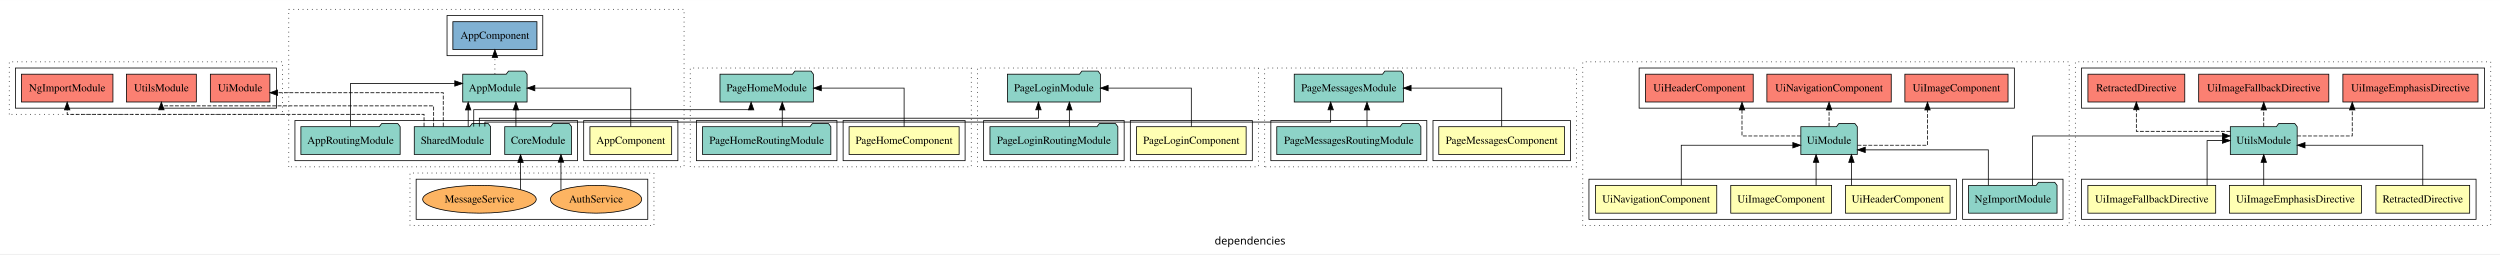
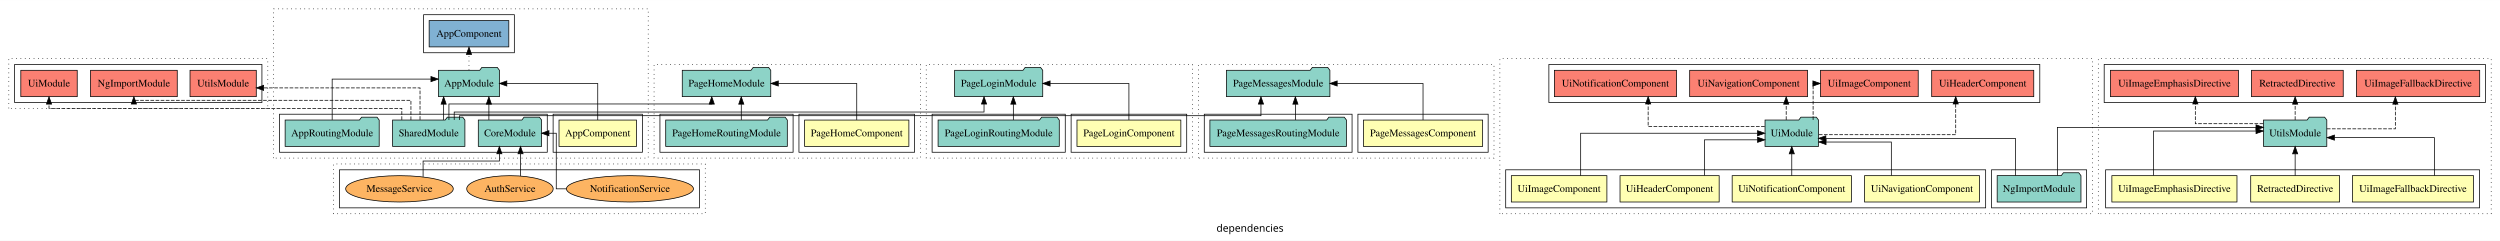
- <svg xmlns="http://www.w3.org/2000/svg" width="3238pt" height="329pt" viewBox="0.00 0.00 3238.00 328.80">
+ <svg xmlns="http://www.w3.org/2000/svg" width="3417pt" height="329pt" viewBox="0.00 0.00 3417.00 328.80">
  <g id="graph0" class="graph" transform="scale(1 1) rotate(0) translate(4 324.8)">
-     <polygon fill="white" stroke="transparent" points="-4,4 -4,-324.8 3234,-324.8 3234,4 -4,4" />
-     <text text-anchor="middle" x="1615" y="-8.2" font-family="sans-serif" font-size="14.00">dependencies</text>
+     <polygon fill="white" stroke="transparent" points="-4,4 -4,-324.8 3413,-324.8 3413,4 -4,4" />
+     <text text-anchor="middle" x="1704.5" y="-8.2" font-family="sans-serif" font-size="14.00">dependencies</text>
    <g id="clust1" class="cluster">
      <polygon fill="none" stroke="black" stroke-dasharray="1,5" points="370,-108.8 370,-312.8 882,-312.8 882,-108.8 370,-108.8" />
    </g>
    <g id="clust2" class="cluster">
      <polygon fill="none" stroke="black" points="752,-116.8 752,-168.8 874,-168.8 874,-116.8 752,-116.8" />
    </g>
    <g id="clust4" class="cluster">
      <polygon fill="none" stroke="black" points="378,-116.8 378,-168.8 744,-168.8 744,-116.8 378,-116.8" />
    </g>
    <g id="clust6" class="cluster">
      <polygon fill="none" stroke="black" points="575,-252.8 575,-304.8 699,-304.8 699,-252.8 575,-252.8" />
    </g>
    <g id="clust14" class="cluster">
-       <polygon fill="none" stroke="black" stroke-dasharray="1,5" points="527,-32.8 527,-100.8 843,-100.8 843,-32.8 527,-32.8" />
+       <polygon fill="none" stroke="black" stroke-dasharray="1,5" points="452,-32.8 452,-100.8 960,-100.8 960,-32.8 452,-32.8" />
    </g>
    <g id="clust19" class="cluster">
-       <polygon fill="none" stroke="black" points="535,-40.8 535,-92.8 835,-92.8 835,-40.8 535,-40.8" />
+       <polygon fill="none" stroke="black" points="460,-40.8 460,-92.8 952,-92.8 952,-40.8 460,-40.8" />
    </g>
    <g id="clust26" class="cluster">
      <polygon fill="none" stroke="black" stroke-dasharray="1,5" points="890,-108.8 890,-236.8 1254,-236.8 1254,-108.8 890,-108.8" />
    </g>
    <g id="clust27" class="cluster">
      <polygon fill="none" stroke="black" points="1088,-116.8 1088,-168.8 1246,-168.8 1246,-116.8 1088,-116.8" />
    </g>
    <g id="clust29" class="cluster">
      <polygon fill="none" stroke="black" points="898,-116.8 898,-168.8 1080,-168.8 1080,-116.8 898,-116.8" />
    </g>
    <g id="clust39" class="cluster">
      <polygon fill="none" stroke="black" stroke-dasharray="1,5" points="1262,-108.8 1262,-236.8 1626,-236.8 1626,-108.8 1262,-108.8" />
    </g>
    <g id="clust40" class="cluster">
      <polygon fill="none" stroke="black" points="1460,-116.8 1460,-168.8 1618,-168.8 1618,-116.8 1460,-116.8" />
    </g>
    <g id="clust42" class="cluster">
      <polygon fill="none" stroke="black" points="1270,-116.8 1270,-168.8 1452,-168.8 1452,-116.8 1270,-116.8" />
    </g>
    <g id="clust52" class="cluster">
      <polygon fill="none" stroke="black" stroke-dasharray="1,5" points="1634,-108.8 1634,-236.8 2038,-236.8 2038,-108.8 1634,-108.8" />
    </g>
    <g id="clust53" class="cluster">
      <polygon fill="none" stroke="black" points="1852,-116.8 1852,-168.8 2030,-168.8 2030,-116.8 1852,-116.8" />
    </g>
    <g id="clust55" class="cluster">
      <polygon fill="none" stroke="black" points="1642,-116.8 1642,-168.8 1844,-168.8 1844,-116.8 1642,-116.8" />
    </g>
    <g id="clust71" class="cluster">
      <polygon fill="none" stroke="black" stroke-dasharray="1,5" points="8,-176.8 8,-244.8 362,-244.8 362,-176.8 8,-176.8" />
    </g>
    <g id="clust74" class="cluster">
      <polygon fill="none" stroke="black" points="16,-184.8 16,-236.8 354,-236.8 354,-184.8 16,-184.8" />
    </g>
    <g id="clust77" class="cluster">
-       <polygon fill="none" stroke="black" stroke-dasharray="1,5" points="2046,-32.8 2046,-244.8 2676,-244.8 2676,-32.8 2046,-32.8" />
+       <polygon fill="none" stroke="black" stroke-dasharray="1,5" points="2046,-32.8 2046,-244.8 2856,-244.8 2856,-32.8 2046,-32.8" />
    </g>
    <g id="clust78" class="cluster">
-       <polygon fill="none" stroke="black" points="2054,-40.8 2054,-92.8 2530,-92.8 2530,-40.8 2054,-40.8" />
-     </g>
-     <g id="clust82" class="cluster">
-       <polygon fill="none" stroke="black" points="2538,-40.8 2538,-92.8 2668,-92.8 2668,-40.8 2538,-40.8" />
+       <polygon fill="none" stroke="black" points="2054,-40.8 2054,-92.8 2710,-92.8 2710,-40.8 2054,-40.8" />
    </g>
    <g id="clust83" class="cluster">
-       <polygon fill="none" stroke="black" points="2119,-184.8 2119,-236.8 2605,-236.8 2605,-184.8 2119,-184.8" />
-     </g>
-     <g id="clust86" class="cluster">
-       <polygon fill="none" stroke="black" stroke-dasharray="1,5" points="2684,-32.8 2684,-244.8 3222,-244.8 3222,-32.8 2684,-32.8" />
+       <polygon fill="none" stroke="black" points="2718,-40.8 2718,-92.8 2848,-92.8 2848,-40.8 2718,-40.8" />
+     </g>
+     <g id="clust84" class="cluster">
+       <polygon fill="none" stroke="black" points="2113,-184.8 2113,-236.8 2784,-236.8 2784,-184.8 2113,-184.8" />
    </g>
    <g id="clust87" class="cluster">
-       <polygon fill="none" stroke="black" points="2692,-40.8 2692,-92.8 3203,-92.8 3203,-40.8 2692,-40.8" />
-     </g>
-     <g id="clust92" class="cluster">
-       <polygon fill="none" stroke="black" points="2692,-184.8 2692,-236.8 3214,-236.8 3214,-184.8 2692,-184.8" />
+       <polygon fill="none" stroke="black" stroke-dasharray="1,5" points="2864,-32.8 2864,-244.8 3401,-244.8 3401,-32.8 2864,-32.8" />
+     </g>
+     <g id="clust88" class="cluster">
+       <polygon fill="none" stroke="black" points="2874,-40.8 2874,-92.8 3385,-92.8 3385,-40.8 2874,-40.8" />
+     </g>
+     <g id="clust93" class="cluster">
+       <polygon fill="none" stroke="black" points="2872,-184.8 2872,-236.8 3393,-236.8 3393,-184.8 2872,-184.8" />
    </g>
    <g id="node1" class="node">
      <polygon fill="#ffffb3" stroke="black" points="865.94,-160.8 760.06,-160.8 760.06,-124.8 865.94,-124.8 865.94,-160.8" />
      <text text-anchor="middle" x="813" y="-138.6" font-family="Times,serif" font-size="14.00">AppComponent</text>
    </g>
    <g id="node2" class="node">
      <polygon fill="#8dd3c7" stroke="black" points="678.66,-228.8 675.66,-232.8 654.66,-232.8 651.66,-228.8 595.34,-228.8 595.34,-192.8 678.66,-192.8 678.66,-228.8" />
      <text text-anchor="middle" x="637" y="-206.6" font-family="Times,serif" font-size="14.00">AppModule</text>
    </g>
    <g id="edge1" class="edge">
      <path fill="none" stroke="black" d="M813,-161.02C813,-181.17 813,-210.8 813,-210.8 813,-210.8 688.71,-210.8 688.71,-210.8" />
      <polygon fill="black" stroke="black" points="688.71,-207.3 678.71,-210.8 688.71,-214.3 688.71,-207.3" />
    </g>
    <g id="node6" class="node">
      <polygon fill="#80b1d3" stroke="black" points="691.44,-296.8 582.56,-296.8 582.56,-260.8 691.44,-260.8 691.44,-296.8" />
      <text text-anchor="middle" x="637" y="-274.6" font-family="Times,serif" font-size="14.00">AppComponent </text>
    </g>
    <g id="edge5" class="edge">
      <path fill="none" stroke="black" stroke-dasharray="1,5" d="M637,-229.02C637,-229.02 637,-250.53 637,-250.53" />
      <polygon fill="black" stroke="black" points="633.5,-250.53 637,-260.53 640.5,-250.53 633.5,-250.53" />
    </g>
    <g id="node3" class="node">
      <polygon fill="#8dd3c7" stroke="black" points="514.28,-160.8 511.28,-164.8 490.28,-164.8 487.28,-160.8 385.72,-160.8 385.72,-124.8 514.28,-124.8 514.28,-160.8" />
      <text text-anchor="middle" x="450" y="-138.6" font-family="Times,serif" font-size="14.00">AppRoutingModule</text>
    </g>
    <g id="edge2" class="edge">
      <path fill="none" stroke="black" d="M450,-161.09C450,-183.01 450,-216.8 450,-216.8 450,-216.8 585.03,-216.8 585.03,-216.8" />
      <polygon fill="black" stroke="black" points="585.03,-220.3 595.03,-216.8 585.03,-213.3 585.03,-220.3" />
    </g>
    <g id="node4" class="node">
      <polygon fill="#8dd3c7" stroke="black" points="736.27,-160.8 733.27,-164.8 712.27,-164.8 709.27,-160.8 649.73,-160.8 649.73,-124.8 736.27,-124.8 736.27,-160.8" />
      <text text-anchor="middle" x="693" y="-138.6" font-family="Times,serif" font-size="14.00">CoreModule</text>
    </g>
    <g id="edge3" class="edge">
      <path fill="none" stroke="black" d="M664.22,-161.02C664.22,-161.02 664.22,-182.53 664.22,-182.53" />
      <polygon fill="black" stroke="black" points="660.72,-182.53 664.22,-192.53 667.72,-182.53 660.72,-182.53" />
    </g>
    <g id="node5" class="node">
      <polygon fill="#8dd3c7" stroke="black" points="631.43,-160.8 628.43,-164.8 607.43,-164.8 604.43,-160.8 532.57,-160.8 532.57,-124.8 631.43,-124.8 631.43,-160.8" />
      <text text-anchor="middle" x="582" y="-138.6" font-family="Times,serif" font-size="14.00">SharedModule</text>
    </g>
    <g id="edge4" class="edge">
      <path fill="none" stroke="black" d="M602.38,-161.02C602.38,-161.02 602.38,-182.53 602.38,-182.53" />
      <polygon fill="black" stroke="black" points="598.88,-182.53 602.38,-192.53 605.88,-182.53 598.88,-182.53" />
    </g>
-     <g id="node10" class="node">
+     <g id="node11" class="node">
      <polygon fill="#8dd3c7" stroke="black" points="1049.48,-228.8 1046.48,-232.8 1025.48,-232.8 1022.48,-228.8 928.52,-228.8 928.52,-192.8 1049.48,-192.8 1049.48,-228.8" />
      <text text-anchor="middle" x="989" y="-206.6" font-family="Times,serif" font-size="14.00">PageHomeModule</text>
    </g>
-     <g id="edge10" class="edge">
+     <g id="edge11" class="edge">
      <path fill="none" stroke="black" d="M609.59,-160.93C609.59,-171.51 609.59,-182.8 609.59,-182.8 609.59,-182.8 968.84,-182.8 968.84,-182.8 968.84,-182.8 968.84,-183.78 968.84,-183.78" />
      <polygon fill="black" stroke="black" points="965.34,-182.59 968.84,-192.59 972.34,-182.59 965.34,-182.59" />
    </g>
-     <g id="node13" class="node">
+     <g id="node14" class="node">
      <polygon fill="#8dd3c7" stroke="black" points="1421.21,-228.8 1418.21,-232.8 1397.21,-232.8 1394.21,-228.8 1300.79,-228.8 1300.79,-192.8 1421.21,-192.8 1421.21,-228.8" />
      <text text-anchor="middle" x="1361" y="-206.6" font-family="Times,serif" font-size="14.00">PageLoginModule</text>
    </g>
-     <g id="edge13" class="edge">
+     <g id="edge14" class="edge">
      <path fill="none" stroke="black" d="M616.8,-161C616.8,-166.83 616.8,-171.8 616.8,-171.8 616.8,-171.8 1340.97,-171.8 1340.97,-171.8 1340.97,-171.8 1340.97,-182.67 1340.97,-182.67" />
      <polygon fill="black" stroke="black" points="1337.47,-182.67 1340.97,-192.67 1344.47,-182.67 1337.47,-182.67" />
    </g>
-     <g id="node16" class="node">
+     <g id="node17" class="node">
      <polygon fill="#8dd3c7" stroke="black" points="1813.7,-228.8 1810.7,-232.8 1789.7,-232.8 1786.7,-228.8 1672.3,-228.8 1672.3,-192.8 1813.7,-192.8 1813.7,-228.8" />
      <text text-anchor="middle" x="1743" y="-206.6" font-family="Times,serif" font-size="14.00">PageMessagesModule</text>
    </g>
-     <g id="edge16" class="edge">
+     <g id="edge17" class="edge">
      <path fill="none" stroke="black" d="M624,-160.99C624,-164.34 624,-166.8 624,-166.8 624,-166.8 1719.47,-166.8 1719.47,-166.8 1719.47,-166.8 1719.47,-182.65 1719.47,-182.65" />
      <polygon fill="black" stroke="black" points="1715.97,-182.65 1719.47,-192.65 1722.97,-182.65 1715.97,-182.65" />
    </g>
-     <g id="node18" class="node">
-       <polygon fill="#fb8072" stroke="black" points="142.27,-228.8 23.73,-228.8 23.73,-192.8 142.27,-192.8 142.27,-228.8" />
-       <text text-anchor="middle" x="83" y="-206.6" font-family="Times,serif" font-size="14.00">NgImportModule </text>
-     </g>
-     <g id="edge17" class="edge">
-       <path fill="none" stroke="black" stroke-dasharray="5,2" d="M545.22,-160.99C545.22,-169.08 545.22,-176.8 545.22,-176.8 545.22,-176.8 83,-176.8 83,-176.8 83,-176.8 83,-182.61 83,-182.61" />
-       <polygon fill="black" stroke="black" points="79.5,-182.61 83,-192.61 86.5,-182.61 79.5,-182.61" />
-     </g>
    <g id="node19" class="node">
-       <polygon fill="#fb8072" stroke="black" points="345.55,-228.8 268.45,-228.8 268.45,-192.8 345.55,-192.8 345.55,-228.8" />
-       <text text-anchor="middle" x="307" y="-206.6" font-family="Times,serif" font-size="14.00">UiModule </text>
+       <polygon fill="#fb8072" stroke="black" points="238.27,-228.8 119.73,-228.8 119.73,-192.8 238.27,-192.8 238.27,-228.8" />
+       <text text-anchor="middle" x="179" y="-206.6" font-family="Times,serif" font-size="14.00">NgImportModule </text>
    </g>
    <g id="edge18" class="edge">
-       <path fill="none" stroke="black" stroke-dasharray="5,2" d="M570.09,-161.07C570.09,-179.36 570.09,-204.8 570.09,-204.8 570.09,-204.8 355.54,-204.8 355.54,-204.8" />
-       <polygon fill="black" stroke="black" points="355.54,-201.3 345.54,-204.8 355.54,-208.3 355.54,-201.3" />
+       <path fill="none" stroke="black" stroke-dasharray="5,2" d="M557.66,-160.84C557.66,-173.36 557.66,-187.8 557.66,-187.8 557.66,-187.8 179,-187.8 179,-187.8 179,-187.8 179,-188.29 179,-188.29" />
+       <polygon fill="black" stroke="black" points="175.5,-182.68 179,-192.68 182.5,-182.68 175.5,-182.68" />
    </g>
    <g id="node20" class="node">
-       <polygon fill="#fb8072" stroke="black" points="250.28,-228.8 159.72,-228.8 159.72,-192.8 250.28,-192.8 250.28,-228.8" />
-       <text text-anchor="middle" x="205" y="-206.6" font-family="Times,serif" font-size="14.00">UtilsModule </text>
+       <polygon fill="#fb8072" stroke="black" points="101.55,-228.8 24.45,-228.8 24.45,-192.8 101.55,-192.8 101.55,-228.8" />
+       <text text-anchor="middle" x="63" y="-206.6" font-family="Times,serif" font-size="14.00">UiModule </text>
    </g>
    <g id="edge19" class="edge">
-       <path fill="none" stroke="black" stroke-dasharray="5,2" d="M557.66,-160.84C557.66,-173.36 557.66,-187.8 557.66,-187.8 557.66,-187.8 205,-187.8 205,-187.8 205,-187.8 205,-188.29 205,-188.29" />
-       <polygon fill="black" stroke="black" points="201.5,-182.68 205,-192.68 208.5,-182.68 201.5,-182.68" />
+       <path fill="none" stroke="black" stroke-dasharray="5,2" d="M545.22,-160.99C545.22,-169.08 545.22,-176.8 545.22,-176.8 545.22,-176.8 63,-176.8 63,-176.8 63,-176.8 63,-182.61 63,-182.61" />
+       <polygon fill="black" stroke="black" points="59.5,-182.61 63,-192.61 66.5,-182.61 59.5,-182.61" />
+     </g>
+     <g id="node21" class="node">
+       <polygon fill="#fb8072" stroke="black" points="346.28,-228.8 255.72,-228.8 255.72,-192.8 346.28,-192.8 346.28,-228.8" />
+       <text text-anchor="middle" x="301" y="-206.6" font-family="Times,serif" font-size="14.00">UtilsModule </text>
+     </g>
+     <g id="edge20" class="edge">
+       <path fill="none" stroke="black" stroke-dasharray="5,2" d="M570.09,-161.07C570.09,-179.36 570.09,-204.8 570.09,-204.8 570.09,-204.8 356.34,-204.8 356.34,-204.8" />
+       <polygon fill="black" stroke="black" points="356.34,-201.3 346.34,-204.8 356.34,-208.3 356.34,-201.3" />
    </g>
    <g id="node7" class="node">
-       <ellipse fill="#fdb462" stroke="black" cx="768" cy="-66.8" rx="59.11" ry="18" />
-       <text text-anchor="middle" x="768" y="-62.6" font-family="Times,serif" font-size="14.00">AuthService</text>
+       <ellipse fill="#fdb462" stroke="black" cx="693" cy="-66.8" rx="59.11" ry="18" />
+       <text text-anchor="middle" x="693" y="-62.6" font-family="Times,serif" font-size="14.00">AuthService</text>
    </g>
    <g id="edge6" class="edge">
-       <path fill="none" stroke="black" d="M722.54,-78.68C722.54,-78.68 722.54,-114.79 722.54,-114.79" />
-       <polygon fill="black" stroke="black" points="719.04,-114.79 722.54,-124.79 726.04,-114.79 719.04,-114.79" />
+       <path fill="none" stroke="black" d="M707.46,-84.43C707.46,-84.43 707.46,-114.74 707.46,-114.74" />
+       <polygon fill="black" stroke="black" points="703.96,-114.74 707.46,-124.74 710.96,-114.74 703.96,-114.74" />
    </g>
    <g id="node8" class="node">
-       <ellipse fill="#fdb462" stroke="black" cx="617" cy="-66.8" rx="73.57" ry="18" />
-       <text text-anchor="middle" x="617" y="-62.6" font-family="Times,serif" font-size="14.00">MessageService</text>
+       <ellipse fill="#fdb462" stroke="black" cx="542" cy="-66.8" rx="73.57" ry="18" />
+       <text text-anchor="middle" x="542" y="-62.6" font-family="Times,serif" font-size="14.00">MessageService</text>
    </g>
    <g id="edge7" class="edge">
-       <path fill="none" stroke="black" d="M670.2,-79.35C670.2,-79.35 670.2,-114.54 670.2,-114.54" />
-       <polygon fill="black" stroke="black" points="666.7,-114.54 670.2,-124.54 673.7,-114.54 666.7,-114.54" />
+       <path fill="none" stroke="black" d="M574.28,-83.14C574.28,-93.44 574.28,-104.8 574.28,-104.8 574.28,-104.8 678.54,-104.8 678.54,-104.8 678.54,-104.8 678.54,-114.69 678.54,-114.69" />
+       <polygon fill="black" stroke="black" points="675.04,-114.69 678.54,-124.69 682.04,-114.69 675.04,-114.69" />
    </g>
    <g id="node9" class="node">
+       <ellipse fill="#fdb462" stroke="black" cx="857" cy="-66.8" rx="86.81" ry="18" />
+       <text text-anchor="middle" x="857" y="-62.6" font-family="Times,serif" font-size="14.00">NotificationService</text>
+     </g>
+     <g id="edge8" class="edge">
+       <path fill="none" stroke="black" d="M770.3,-66.8C761.83,-66.8 756.29,-66.8 756.29,-66.8 756.29,-66.8 756.29,-142.8 756.29,-142.8 756.29,-142.8 746.27,-142.8 746.27,-142.8" />
+       <polygon fill="black" stroke="black" points="746.27,-139.3 736.27,-142.8 746.27,-146.3 746.27,-139.3" />
+     </g>
+     <g id="node10" class="node">
      <polygon fill="#ffffb3" stroke="black" points="1238.26,-160.8 1095.74,-160.8 1095.74,-124.8 1238.26,-124.8 1238.26,-160.8" />
      <text text-anchor="middle" x="1167" y="-138.6" font-family="Times,serif" font-size="14.00">PageHomeComponent</text>
    </g>
-     <g id="edge8" class="edge">
+     <g id="edge9" class="edge">
      <path fill="none" stroke="black" d="M1167,-161.02C1167,-181.17 1167,-210.8 1167,-210.8 1167,-210.8 1059.76,-210.8 1059.76,-210.8" />
      <polygon fill="black" stroke="black" points="1059.76,-207.3 1049.76,-210.8 1059.76,-214.3 1059.76,-207.3" />
    </g>
-     <g id="node11" class="node">
+     <g id="node12" class="node">
      <polygon fill="#8dd3c7" stroke="black" points="1072.1,-160.8 1069.1,-164.8 1048.1,-164.8 1045.1,-160.8 905.9,-160.8 905.9,-124.8 1072.1,-124.8 1072.1,-160.8" />
      <text text-anchor="middle" x="989" y="-138.6" font-family="Times,serif" font-size="14.00">PageHomeRoutingModule</text>
    </g>
-     <g id="edge9" class="edge">
+     <g id="edge10" class="edge">
      <path fill="none" stroke="black" d="M1009.16,-161.02C1009.16,-161.02 1009.16,-182.53 1009.16,-182.53" />
      <polygon fill="black" stroke="black" points="1005.66,-182.53 1009.16,-192.53 1012.66,-182.53 1005.66,-182.53" />
    </g>
-     <g id="node12" class="node">
+     <g id="node13" class="node">
      <polygon fill="#ffffb3" stroke="black" points="1609.99,-160.8 1468.01,-160.8 1468.01,-124.8 1609.99,-124.8 1609.99,-160.8" />
      <text text-anchor="middle" x="1539" y="-138.6" font-family="Times,serif" font-size="14.00">PageLoginComponent</text>
    </g>
-     <g id="edge11" class="edge">
+     <g id="edge12" class="edge">
      <path fill="none" stroke="black" d="M1539,-161.02C1539,-181.17 1539,-210.8 1539,-210.8 1539,-210.8 1431.26,-210.8 1431.26,-210.8" />
      <polygon fill="black" stroke="black" points="1431.26,-207.3 1421.26,-210.8 1431.26,-214.3 1431.26,-207.3" />
    </g>
-     <g id="node14" class="node">
+     <g id="node15" class="node">
      <polygon fill="#8dd3c7" stroke="black" points="1443.82,-160.8 1440.82,-164.8 1419.82,-164.8 1416.82,-160.8 1278.18,-160.8 1278.18,-124.8 1443.82,-124.8 1443.82,-160.8" />
      <text text-anchor="middle" x="1361" y="-138.6" font-family="Times,serif" font-size="14.00">PageLoginRoutingModule</text>
    </g>
-     <g id="edge12" class="edge">
+     <g id="edge13" class="edge">
      <path fill="none" stroke="black" d="M1381.03,-161.02C1381.03,-161.02 1381.03,-182.53 1381.03,-182.53" />
      <polygon fill="black" stroke="black" points="1377.53,-182.53 1381.03,-192.53 1384.53,-182.53 1377.53,-182.53" />
    </g>
-     <g id="node15" class="node">
+     <g id="node16" class="node">
      <polygon fill="#ffffb3" stroke="black" points="2022.48,-160.8 1859.52,-160.8 1859.52,-124.8 2022.48,-124.8 2022.48,-160.8" />
      <text text-anchor="middle" x="1941" y="-138.6" font-family="Times,serif" font-size="14.00">PageMessagesComponent</text>
    </g>
-     <g id="edge14" class="edge">
+     <g id="edge15" class="edge">
      <path fill="none" stroke="black" d="M1941,-161.02C1941,-181.17 1941,-210.8 1941,-210.8 1941,-210.8 1823.64,-210.8 1823.64,-210.8" />
      <polygon fill="black" stroke="black" points="1823.64,-207.3 1813.64,-210.8 1823.64,-214.3 1823.64,-207.3" />
    </g>
-     <g id="node17" class="node">
+     <g id="node18" class="node">
      <polygon fill="#8dd3c7" stroke="black" points="1836.32,-160.8 1833.32,-164.8 1812.32,-164.8 1809.32,-160.8 1649.68,-160.8 1649.68,-124.8 1836.32,-124.8 1836.32,-160.8" />
      <text text-anchor="middle" x="1743" y="-138.6" font-family="Times,serif" font-size="14.00">PageMessagesRoutingModule</text>
    </g>
-     <g id="edge15" class="edge">
+     <g id="edge16" class="edge">
      <path fill="none" stroke="black" d="M1766.53,-161.02C1766.53,-161.02 1766.53,-182.53 1766.53,-182.53" />
      <polygon fill="black" stroke="black" points="1763.03,-182.53 1766.53,-192.53 1770.03,-182.53 1763.03,-182.53" />
    </g>
-     <g id="node21" class="node">
-       <polygon fill="#ffffb3" stroke="black" points="2521.75,-84.8 2386.25,-84.8 2386.25,-48.8 2521.75,-48.8 2521.75,-84.8" />
-       <text text-anchor="middle" x="2454" y="-62.6" font-family="Times,serif" font-size="14.00">UiHeaderComponent</text>
+     <g id="node22" class="node">
+       <polygon fill="#ffffb3" stroke="black" points="2345.75,-84.8 2210.25,-84.8 2210.25,-48.8 2345.75,-48.8 2345.75,-84.8" />
+       <text text-anchor="middle" x="2278" y="-62.6" font-family="Times,serif" font-size="14.00">UiHeaderComponent</text>
+     </g>
+     <g id="node26" class="node">
+       <polygon fill="#8dd3c7" stroke="black" points="2481.55,-160.8 2478.55,-164.8 2457.55,-164.8 2454.55,-160.8 2408.45,-160.8 2408.45,-124.8 2481.55,-124.8 2481.55,-160.8" />
+       <text text-anchor="middle" x="2445" y="-138.6" font-family="Times,serif" font-size="14.00">UiModule</text>
+     </g>
+     <g id="edge21" class="edge">
+       <path fill="none" stroke="black" d="M2325.68,-85.11C2325.68,-104.95 2325.68,-133.8 2325.68,-133.8 2325.68,-133.8 2398.23,-133.8 2398.23,-133.8" />
+       <polygon fill="black" stroke="black" points="2398.23,-137.3 2408.23,-133.8 2398.23,-130.3 2398.23,-137.3" />
+     </g>
+     <g id="node23" class="node">
+       <polygon fill="#ffffb3" stroke="black" points="2192.31,-84.8 2061.69,-84.8 2061.69,-48.8 2192.31,-48.8 2192.31,-84.8" />
+       <text text-anchor="middle" x="2127" y="-62.6" font-family="Times,serif" font-size="14.00">UiImageComponent</text>
+     </g>
+     <g id="edge22" class="edge">
+       <path fill="none" stroke="black" d="M2156.46,-84.81C2156.46,-107.29 2156.46,-142.8 2156.46,-142.8 2156.46,-142.8 2398.16,-142.8 2398.16,-142.8" />
+       <polygon fill="black" stroke="black" points="2398.16,-146.3 2408.16,-142.8 2398.16,-139.3 2398.16,-146.3" />
    </g>
    <g id="node24" class="node">
-       <polygon fill="#8dd3c7" stroke="black" points="2401.55,-160.8 2398.55,-164.8 2377.55,-164.8 2374.55,-160.8 2328.45,-160.8 2328.45,-124.8 2401.55,-124.8 2401.55,-160.8" />
-       <text text-anchor="middle" x="2365" y="-138.6" font-family="Times,serif" font-size="14.00">UiModule</text>
-     </g>
-     <g id="edge20" class="edge">
-       <path fill="none" stroke="black" d="M2393.95,-84.81C2393.95,-84.81 2393.95,-114.65 2393.95,-114.65" />
-       <polygon fill="black" stroke="black" points="2390.45,-114.65 2393.95,-124.65 2397.45,-114.65 2390.45,-114.65" />
-     </g>
-     <g id="node22" class="node">
-       <polygon fill="#ffffb3" stroke="black" points="2368.31,-84.8 2237.69,-84.8 2237.69,-48.8 2368.31,-48.8 2368.31,-84.8" />
-       <text text-anchor="middle" x="2303" y="-62.6" font-family="Times,serif" font-size="14.00">UiImageComponent</text>
-     </g>
-     <g id="edge21" class="edge">
-       <path fill="none" stroke="black" d="M2348.19,-84.81C2348.19,-84.81 2348.19,-114.65 2348.19,-114.65" />
-       <polygon fill="black" stroke="black" points="2344.69,-114.65 2348.19,-124.65 2351.69,-114.65 2344.69,-114.65" />
-     </g>
-     <g id="node23" class="node">
-       <polygon fill="#ffffb3" stroke="black" points="2219.54,-84.8 2062.46,-84.8 2062.46,-48.8 2219.54,-48.8 2219.54,-84.8" />
-       <text text-anchor="middle" x="2141" y="-62.6" font-family="Times,serif" font-size="14.00">UiNavigationComponent</text>
-     </g>
-     <g id="edge22" class="edge">
-       <path fill="none" stroke="black" d="M2173.57,-84.83C2173.57,-105.57 2173.57,-136.8 2173.57,-136.8 2173.57,-136.8 2318.09,-136.8 2318.09,-136.8" />
-       <polygon fill="black" stroke="black" points="2318.09,-140.3 2328.09,-136.8 2318.09,-133.3 2318.09,-140.3" />
-     </g>
-     <g id="node26" class="node">
-       <polygon fill="#fb8072" stroke="black" points="2266.75,-228.8 2127.25,-228.8 2127.25,-192.8 2266.75,-192.8 2266.75,-228.8" />
-       <text text-anchor="middle" x="2197" y="-206.6" font-family="Times,serif" font-size="14.00">UiHeaderComponent </text>
+       <polygon fill="#ffffb3" stroke="black" points="2701.54,-84.8 2544.46,-84.8 2544.46,-48.8 2701.54,-48.8 2701.54,-84.8" />
+       <text text-anchor="middle" x="2623" y="-62.6" font-family="Times,serif" font-size="14.00">UiNavigationComponent</text>
+     </g>
+     <g id="edge23" class="edge">
+       <path fill="none" stroke="black" d="M2581.07,-84.97C2581.07,-103.89 2581.07,-130.8 2581.07,-130.8 2581.07,-130.8 2491.82,-130.8 2491.82,-130.8" />
+       <polygon fill="black" stroke="black" points="2491.82,-127.3 2481.82,-130.8 2491.82,-134.3 2491.82,-127.3" />
+     </g>
+     <g id="node25" class="node">
+       <polygon fill="#ffffb3" stroke="black" points="2526.48,-84.8 2363.52,-84.8 2363.52,-48.8 2526.48,-48.8 2526.48,-84.8" />
+       <text text-anchor="middle" x="2445" y="-62.6" font-family="Times,serif" font-size="14.00">UiNotificationComponent</text>
    </g>
    <g id="edge24" class="edge">
-       <path fill="none" stroke="black" stroke-dasharray="5,2" d="M2328.39,-148.8C2295.46,-148.8 2252.23,-148.8 2252.23,-148.8 2252.23,-148.8 2252.23,-182.53 2252.23,-182.53" />
-       <polygon fill="black" stroke="black" points="2248.73,-182.53 2252.23,-192.53 2255.73,-182.53 2248.73,-182.53" />
+       <path fill="none" stroke="black" d="M2445,-84.81C2445,-84.81 2445,-114.65 2445,-114.65" />
+       <polygon fill="black" stroke="black" points="2441.5,-114.65 2445,-124.65 2448.5,-114.65 2441.5,-114.65" />
+     </g>
+     <g id="node28" class="node">
+       <polygon fill="#fb8072" stroke="black" points="2775.75,-228.8 2636.25,-228.8 2636.25,-192.8 2775.75,-192.8 2775.75,-228.8" />
+       <text text-anchor="middle" x="2706" y="-206.6" font-family="Times,serif" font-size="14.00">UiHeaderComponent </text>
+     </g>
+     <g id="edge26" class="edge">
+       <path fill="none" stroke="black" stroke-dasharray="5,2" d="M2482,-140.8C2545.64,-140.8 2669.07,-140.8 2669.07,-140.8 2669.07,-140.8 2669.07,-182.77 2669.07,-182.77" />
+       <polygon fill="black" stroke="black" points="2665.57,-182.77 2669.07,-192.77 2672.57,-182.77 2665.57,-182.77" />
+     </g>
+     <g id="node29" class="node">
+       <polygon fill="#fb8072" stroke="black" points="2617.81,-228.8 2484.19,-228.8 2484.19,-192.8 2617.81,-192.8 2617.81,-228.8" />
+       <text text-anchor="middle" x="2551" y="-206.6" font-family="Times,serif" font-size="14.00">UiImageComponent </text>
+     </g>
+     <g id="edge27" class="edge">
+       <path fill="none" stroke="black" stroke-dasharray="5,2" d="M2474.15,-161.02C2474.15,-181.17 2474.15,-210.8 2474.15,-210.8 2474.15,-210.8 2475.12,-210.8 2475.12,-210.8" />
+       <polygon fill="black" stroke="black" points="2473.88,-214.3 2483.88,-210.8 2473.88,-207.3 2473.88,-214.3" />
+     </g>
+     <g id="node30" class="node">
+       <polygon fill="#fb8072" stroke="black" points="2466.54,-228.8 2305.46,-228.8 2305.46,-192.8 2466.54,-192.8 2466.54,-228.8" />
+       <text text-anchor="middle" x="2386" y="-206.6" font-family="Times,serif" font-size="14.00">UiNavigationComponent </text>
+     </g>
+     <g id="edge28" class="edge">
+       <path fill="none" stroke="black" stroke-dasharray="5,2" d="M2437.37,-161.02C2437.37,-161.02 2437.37,-182.53 2437.37,-182.53" />
+       <polygon fill="black" stroke="black" points="2433.87,-182.53 2437.37,-192.53 2440.87,-182.53 2433.87,-182.53" />
+     </g>
+     <g id="node31" class="node">
+       <polygon fill="#fb8072" stroke="black" points="2287.48,-228.8 2120.52,-228.8 2120.52,-192.8 2287.48,-192.8 2287.48,-228.8" />
+       <text text-anchor="middle" x="2204" y="-206.6" font-family="Times,serif" font-size="14.00">UiNotificationComponent </text>
+     </g>
+     <g id="edge29" class="edge">
+       <path fill="none" stroke="black" stroke-dasharray="5,2" d="M2408.07,-151.8C2351.21,-151.8 2248.68,-151.8 2248.68,-151.8 2248.68,-151.8 2248.68,-182.78 2248.68,-182.78" />
+       <polygon fill="black" stroke="black" points="2245.18,-182.78 2248.68,-192.78 2252.18,-182.78 2245.18,-182.78" />
    </g>
    <g id="node27" class="node">
-       <polygon fill="#fb8072" stroke="black" points="2596.81,-228.8 2463.19,-228.8 2463.19,-192.8 2596.81,-192.8 2596.81,-228.8" />
-       <text text-anchor="middle" x="2530" y="-206.6" font-family="Times,serif" font-size="14.00">UiImageComponent </text>
+       <polygon fill="#8dd3c7" stroke="black" points="2840.27,-84.8 2837.27,-88.8 2816.27,-88.8 2813.27,-84.8 2725.73,-84.8 2725.73,-48.8 2840.27,-48.8 2840.27,-84.8" />
+       <text text-anchor="middle" x="2783" y="-62.6" font-family="Times,serif" font-size="14.00">NgImportModule</text>
    </g>
    <g id="edge25" class="edge">
-       <path fill="none" stroke="black" stroke-dasharray="5,2" d="M2401.87,-136.8C2439.52,-136.8 2492.48,-136.8 2492.48,-136.8 2492.48,-136.8 2492.48,-182.51 2492.48,-182.51" />
-       <polygon fill="black" stroke="black" points="2488.98,-182.51 2492.48,-192.51 2495.98,-182.51 2488.98,-182.51" />
-     </g>
-     <g id="node28" class="node">
-       <polygon fill="#fb8072" stroke="black" points="2445.54,-228.8 2284.46,-228.8 2284.46,-192.8 2445.54,-192.8 2445.54,-228.8" />
-       <text text-anchor="middle" x="2365" y="-206.6" font-family="Times,serif" font-size="14.00">UiNavigationComponent </text>
-     </g>
-     <g id="edge26" class="edge">
-       <path fill="none" stroke="black" stroke-dasharray="5,2" d="M2365,-161.02C2365,-161.02 2365,-182.53 2365,-182.53" />
-       <polygon fill="black" stroke="black" points="2361.5,-182.53 2365,-192.53 2368.5,-182.53 2361.5,-182.53" />
-     </g>
-     <g id="node25" class="node">
-       <polygon fill="#8dd3c7" stroke="black" points="2660.27,-84.8 2657.27,-88.8 2636.27,-88.8 2633.27,-84.8 2545.73,-84.8 2545.73,-48.8 2660.27,-48.8 2660.27,-84.8" />
-       <text text-anchor="middle" x="2603" y="-62.6" font-family="Times,serif" font-size="14.00">NgImportModule</text>
-     </g>
-     <g id="edge23" class="edge">
-       <path fill="none" stroke="black" d="M2571.26,-84.97C2571.26,-103.89 2571.26,-130.8 2571.26,-130.8 2571.26,-130.8 2411.88,-130.8 2411.88,-130.8" />
-       <polygon fill="black" stroke="black" points="2411.88,-127.3 2401.88,-130.8 2411.88,-134.3 2411.88,-127.3" />
+       <path fill="none" stroke="black" d="M2750.62,-84.93C2750.62,-105.37 2750.62,-135.8 2750.62,-135.8 2750.62,-135.8 2491.56,-135.8 2491.56,-135.8" />
+       <polygon fill="black" stroke="black" points="2491.56,-132.3 2481.56,-135.8 2491.56,-139.3 2491.56,-132.3" />
+     </g>
+     <g id="node35" class="node">
+       <polygon fill="#8dd3c7" stroke="black" points="3176.28,-160.8 3173.28,-164.8 3152.28,-164.8 3149.28,-160.8 3089.72,-160.8 3089.72,-124.8 3176.28,-124.8 3176.28,-160.8" />
+       <text text-anchor="middle" x="3133" y="-138.6" font-family="Times,serif" font-size="14.00">UtilsModule</text>
+     </g>
+     <g id="edge33" class="edge">
+       <path fill="none" stroke="black" d="M2808,-85.03C2808,-109.73 2808,-150.8 2808,-150.8 2808,-150.8 3079.51,-150.8 3079.51,-150.8" />
+       <polygon fill="black" stroke="black" points="3079.51,-154.3 3089.51,-150.8 3079.51,-147.3 3079.51,-154.3" />
    </g>
    <g id="node32" class="node">
-       <polygon fill="#8dd3c7" stroke="black" points="2971.28,-160.8 2968.28,-164.8 2947.28,-164.8 2944.28,-160.8 2884.72,-160.8 2884.72,-124.8 2971.28,-124.8 2971.28,-160.8" />
-       <text text-anchor="middle" x="2928" y="-138.6" font-family="Times,serif" font-size="14.00">UtilsModule</text>
+       <polygon fill="#ffffb3" stroke="black" points="3193.72,-84.8 3072.28,-84.8 3072.28,-48.8 3193.72,-48.8 3193.72,-84.8" />
+       <text text-anchor="middle" x="3133" y="-62.6" font-family="Times,serif" font-size="14.00">RetractedDirective</text>
    </g>
    <g id="edge30" class="edge">
-       <path fill="none" stroke="black" d="M2628.64,-85C2628.64,-109.16 2628.64,-148.8 2628.64,-148.8 2628.64,-148.8 2874.47,-148.8 2874.47,-148.8" />
-       <polygon fill="black" stroke="black" points="2874.47,-152.3 2884.47,-148.8 2874.47,-145.3 2874.47,-152.3" />
-     </g>
-     <g id="node29" class="node">
-       <polygon fill="#ffffb3" stroke="black" points="3194.72,-84.8 3073.28,-84.8 3073.28,-48.8 3194.72,-48.8 3194.72,-84.8" />
-       <text text-anchor="middle" x="3134" y="-62.6" font-family="Times,serif" font-size="14.00">RetractedDirective</text>
-     </g>
-     <g id="edge27" class="edge">
-       <path fill="none" stroke="black" d="M3134,-84.83C3134,-105.57 3134,-136.8 3134,-136.8 3134,-136.8 2981.44,-136.8 2981.44,-136.8" />
-       <polygon fill="black" stroke="black" points="2981.44,-133.3 2971.44,-136.8 2981.44,-140.3 2981.44,-133.3" />
-     </g>
-     <g id="node30" class="node">
-       <polygon fill="#ffffb3" stroke="black" points="3054.5,-84.8 2883.5,-84.8 2883.5,-48.8 3054.5,-48.8 3054.5,-84.8" />
-       <text text-anchor="middle" x="2969" y="-62.6" font-family="Times,serif" font-size="14.00">UiImageEmphasisDirective</text>
-     </g>
-     <g id="edge28" class="edge">
-       <path fill="none" stroke="black" d="M2928,-84.81C2928,-84.81 2928,-114.65 2928,-114.65" />
-       <polygon fill="black" stroke="black" points="2924.5,-114.65 2928,-124.65 2931.5,-114.65 2924.5,-114.65" />
-     </g>
-     <g id="node31" class="node">
-       <polygon fill="#ffffb3" stroke="black" points="2865.77,-84.8 2700.23,-84.8 2700.23,-48.8 2865.77,-48.8 2865.77,-84.8" />
-       <text text-anchor="middle" x="2783" y="-62.6" font-family="Times,serif" font-size="14.00">UiImageFallbackDirective</text>
-     </g>
-     <g id="edge29" class="edge">
-       <path fill="none" stroke="black" d="M2854.62,-84.81C2854.62,-107.29 2854.62,-142.8 2854.62,-142.8 2854.62,-142.8 2874.47,-142.8 2874.47,-142.8" />
-       <polygon fill="black" stroke="black" points="2874.47,-146.3 2884.47,-142.8 2874.47,-139.3 2874.47,-146.3" />
+       <path fill="none" stroke="black" d="M3133,-84.81C3133,-84.81 3133,-114.65 3133,-114.65" />
+       <polygon fill="black" stroke="black" points="3129.5,-114.65 3133,-124.65 3136.5,-114.65 3129.5,-114.65" />
    </g>
    <g id="node33" class="node">
-       <polygon fill="#fb8072" stroke="black" points="2825.72,-228.8 2700.28,-228.8 2700.28,-192.8 2825.72,-192.8 2825.72,-228.8" />
-       <text text-anchor="middle" x="2763" y="-206.6" font-family="Times,serif" font-size="14.00">RetractedDirective </text>
+       <polygon fill="#ffffb3" stroke="black" points="3053.5,-84.8 2882.5,-84.8 2882.5,-48.8 3053.5,-48.8 3053.5,-84.8" />
+       <text text-anchor="middle" x="2968" y="-62.6" font-family="Times,serif" font-size="14.00">UiImageEmphasisDirective</text>
    </g>
    <g id="edge31" class="edge">
-       <path fill="none" stroke="black" stroke-dasharray="5,2" d="M2884.65,-154.8C2835.76,-154.8 2763,-154.8 2763,-154.8 2763,-154.8 2763,-182.77 2763,-182.77" />
-       <polygon fill="black" stroke="black" points="2759.5,-182.77 2763,-192.77 2766.5,-182.77 2759.5,-182.77" />
+       <path fill="none" stroke="black" d="M2939.42,-85.12C2939.42,-108.46 2939.42,-145.8 2939.42,-145.8 2939.42,-145.8 3079.56,-145.8 3079.56,-145.8" />
+       <polygon fill="black" stroke="black" points="3079.56,-149.3 3089.56,-145.8 3079.56,-142.3 3079.56,-149.3" />
    </g>
    <g id="node34" class="node">
-       <polygon fill="#fb8072" stroke="black" points="3205.5,-228.8 3030.5,-228.8 3030.5,-192.8 3205.5,-192.8 3205.5,-228.8" />
-       <text text-anchor="middle" x="3118" y="-206.6" font-family="Times,serif" font-size="14.00">UiImageEmphasisDirective </text>
+       <polygon fill="#ffffb3" stroke="black" points="3376.77,-84.8 3211.23,-84.8 3211.23,-48.8 3376.77,-48.8 3376.77,-84.8" />
+       <text text-anchor="middle" x="3294" y="-62.6" font-family="Times,serif" font-size="14.00">UiImageFallbackDirective</text>
    </g>
    <g id="edge32" class="edge">
-       <path fill="none" stroke="black" stroke-dasharray="5,2" d="M2971.33,-148.8C3003.79,-148.8 3042.62,-148.8 3042.62,-148.8 3042.62,-148.8 3042.62,-182.53 3042.62,-182.53" />
-       <polygon fill="black" stroke="black" points="3039.13,-182.53 3042.62,-192.53 3046.13,-182.53 3039.13,-182.53" />
-     </g>
-     <g id="node35" class="node">
-       <polygon fill="#fb8072" stroke="black" points="3012.27,-228.8 2843.73,-228.8 2843.73,-192.8 3012.27,-192.8 3012.27,-228.8" />
-       <text text-anchor="middle" x="2928" y="-206.6" font-family="Times,serif" font-size="14.00">UiImageFallbackDirective </text>
-     </g>
-     <g id="edge33" class="edge">
-       <path fill="none" stroke="black" stroke-dasharray="5,2" d="M2928,-161.02C2928,-161.02 2928,-182.53 2928,-182.53" />
-       <polygon fill="black" stroke="black" points="2924.5,-182.53 2928,-192.53 2931.5,-182.53 2924.5,-182.53" />
+       <path fill="none" stroke="black" d="M3323.29,-84.83C3323.29,-105.57 3323.29,-136.8 3323.29,-136.8 3323.29,-136.8 3186.66,-136.8 3186.66,-136.8" />
+       <polygon fill="black" stroke="black" points="3186.66,-133.3 3176.66,-136.8 3186.66,-140.3 3186.66,-133.3" />
+     </g>
+     <g id="node36" class="node">
+       <polygon fill="#fb8072" stroke="black" points="3198.72,-228.8 3073.28,-228.8 3073.28,-192.8 3198.72,-192.8 3198.72,-228.8" />
+       <text text-anchor="middle" x="3136" y="-206.6" font-family="Times,serif" font-size="14.00">RetractedDirective </text>
+     </g>
+     <g id="edge34" class="edge">
+       <path fill="none" stroke="black" stroke-dasharray="5,2" d="M3133,-161.02C3133,-161.02 3133,-182.53 3133,-182.53" />
+       <polygon fill="black" stroke="black" points="3129.5,-182.53 3133,-192.53 3136.5,-182.53 3129.5,-182.53" />
+     </g>
+     <g id="node37" class="node">
+       <polygon fill="#fb8072" stroke="black" points="3055.5,-228.8 2880.5,-228.8 2880.5,-192.8 3055.5,-192.8 3055.5,-228.8" />
+       <text text-anchor="middle" x="2968" y="-206.6" font-family="Times,serif" font-size="14.00">UiImageEmphasisDirective </text>
+     </g>
+     <g id="edge35" class="edge">
+       <path fill="none" stroke="black" stroke-dasharray="5,2" d="M3089.46,-155.8C3049.54,-155.8 2996.58,-155.8 2996.58,-155.8 2996.58,-155.8 2996.58,-182.79 2996.58,-182.79" />
+       <polygon fill="black" stroke="black" points="2993.08,-182.79 2996.58,-192.79 3000.08,-182.79 2993.08,-182.79" />
+     </g>
+     <g id="node38" class="node">
+       <polygon fill="#fb8072" stroke="black" points="3385.27,-228.8 3216.73,-228.8 3216.73,-192.8 3385.27,-192.8 3385.27,-228.8" />
+       <text text-anchor="middle" x="3301" y="-206.6" font-family="Times,serif" font-size="14.00">UiImageFallbackDirective </text>
+     </g>
+     <g id="edge36" class="edge">
+       <path fill="none" stroke="black" stroke-dasharray="5,2" d="M3176.33,-148.8C3216.46,-148.8 3269.96,-148.8 3269.96,-148.8 3269.96,-148.8 3269.96,-182.53 3269.96,-182.53" />
+       <polygon fill="black" stroke="black" points="3266.46,-182.53 3269.96,-192.53 3273.46,-182.53 3266.46,-182.53" />
    </g>
  </g>
</svg>
